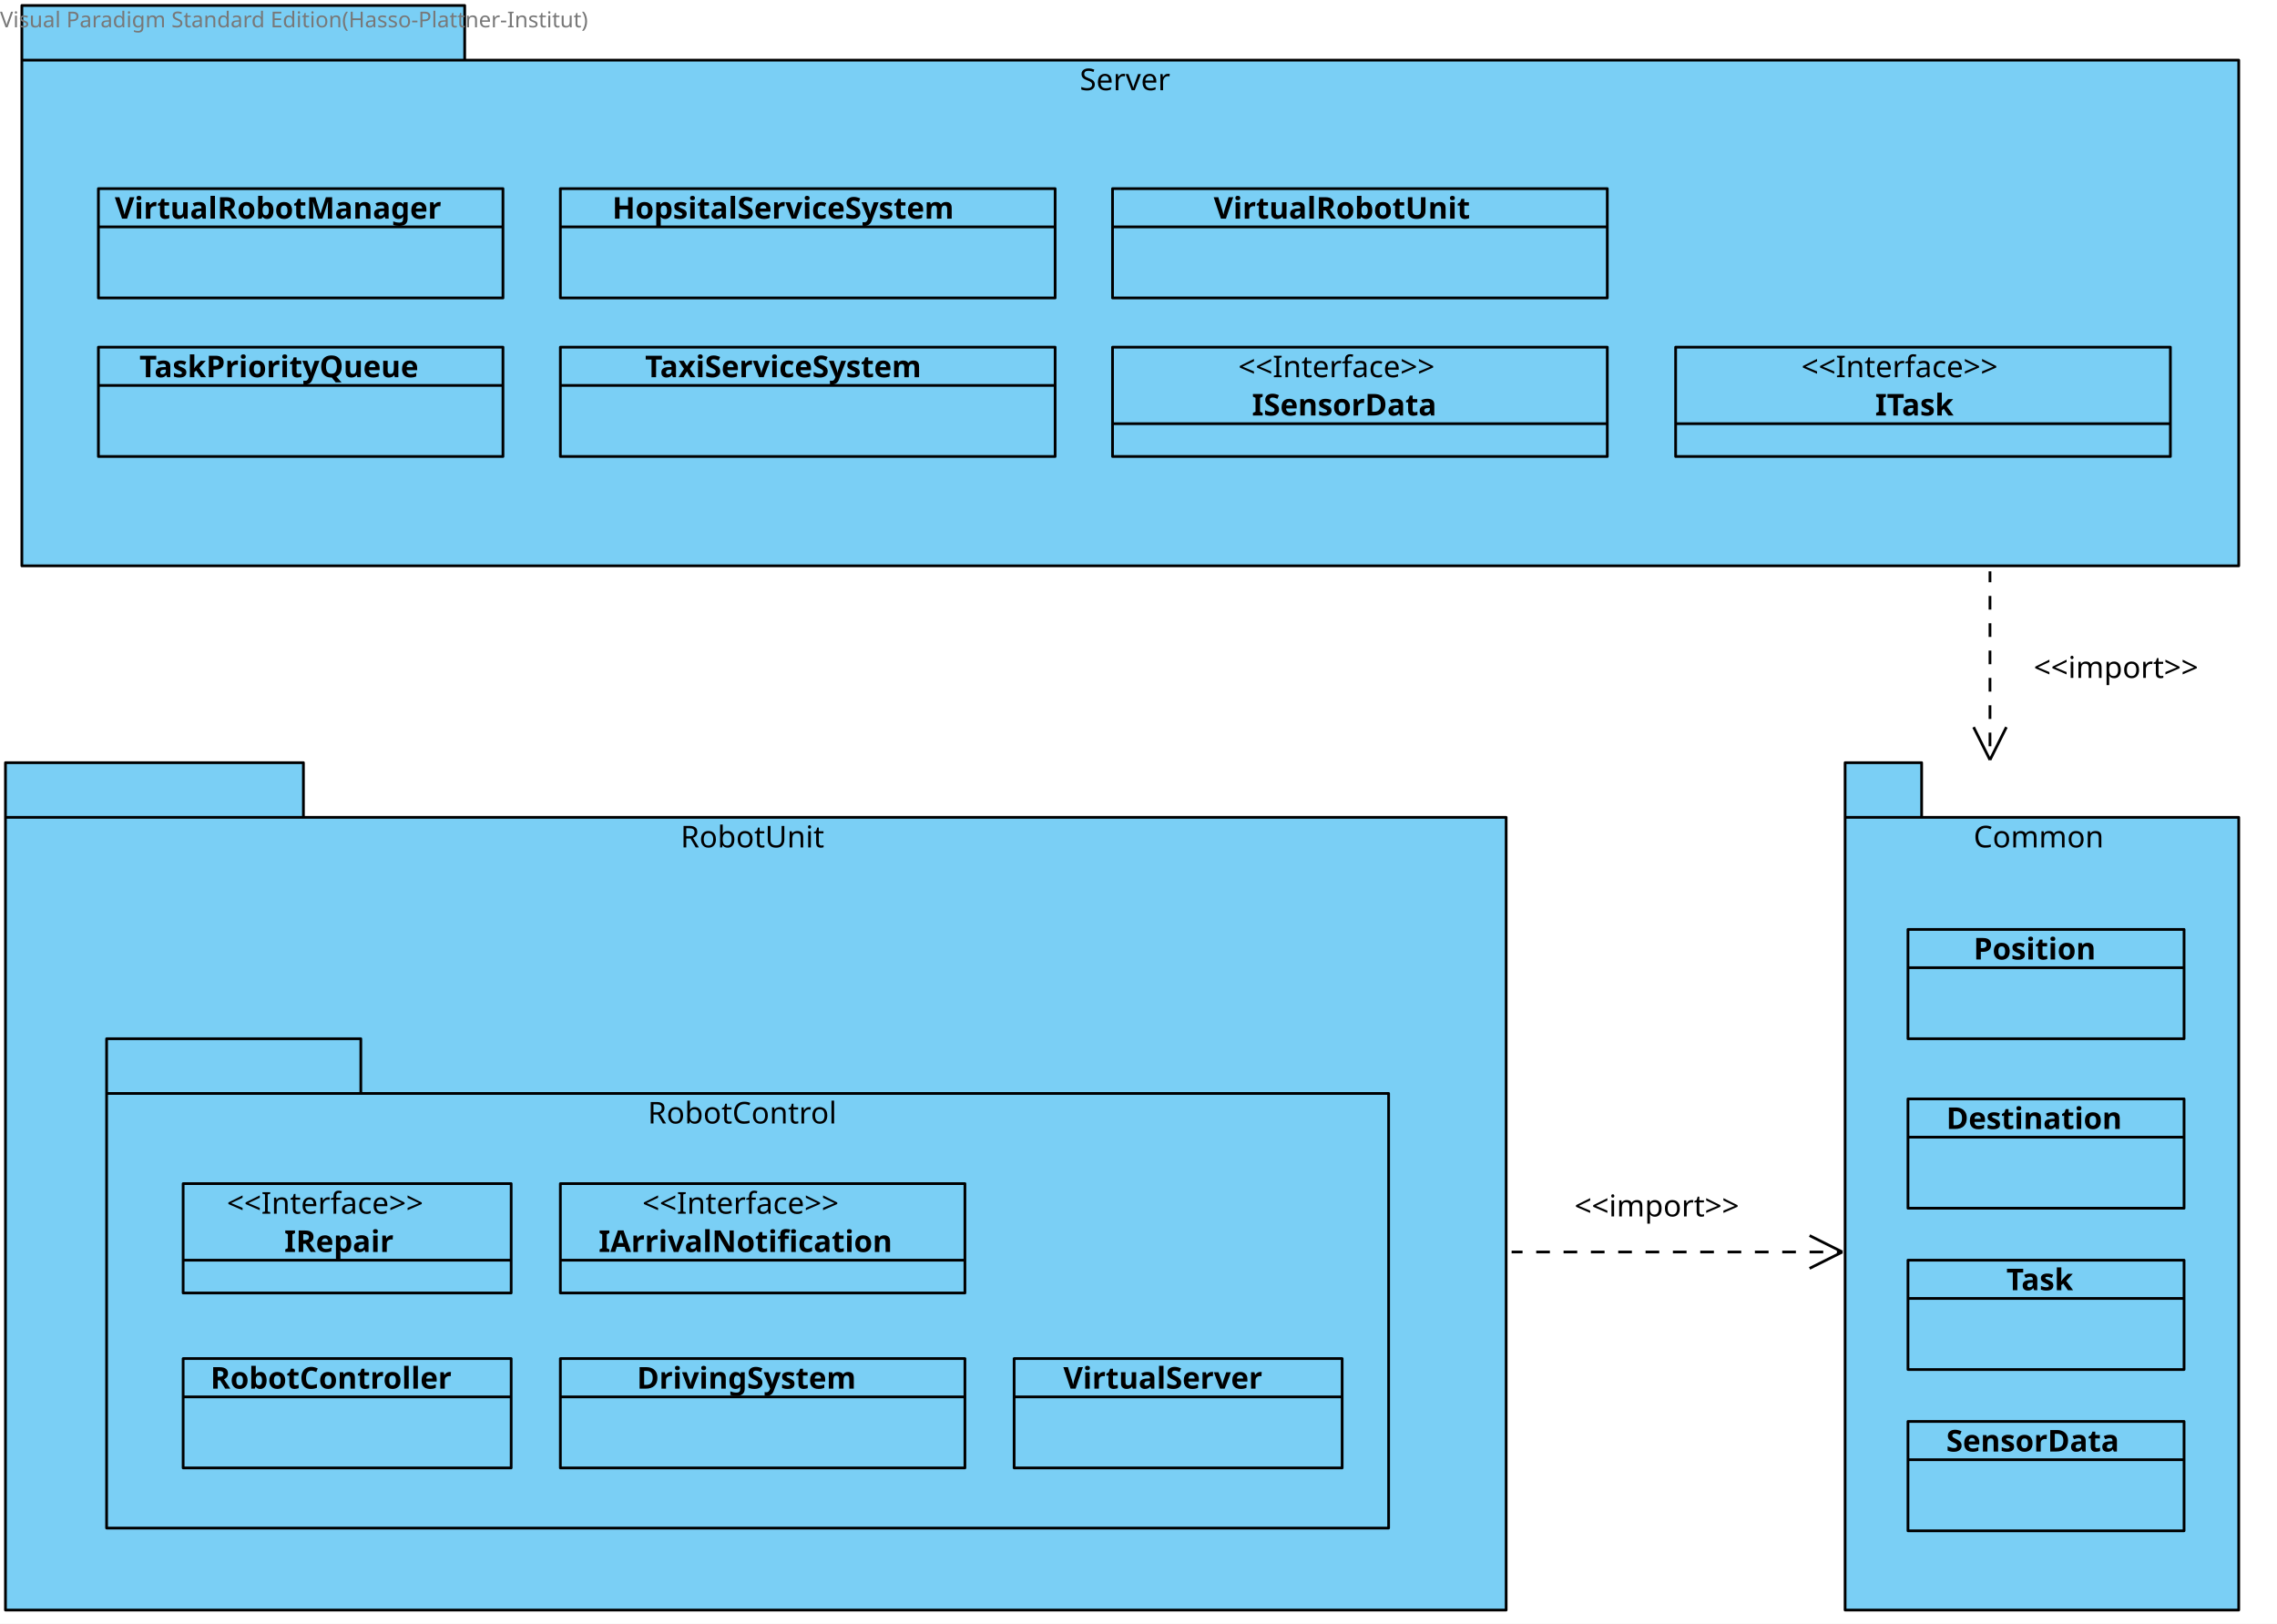
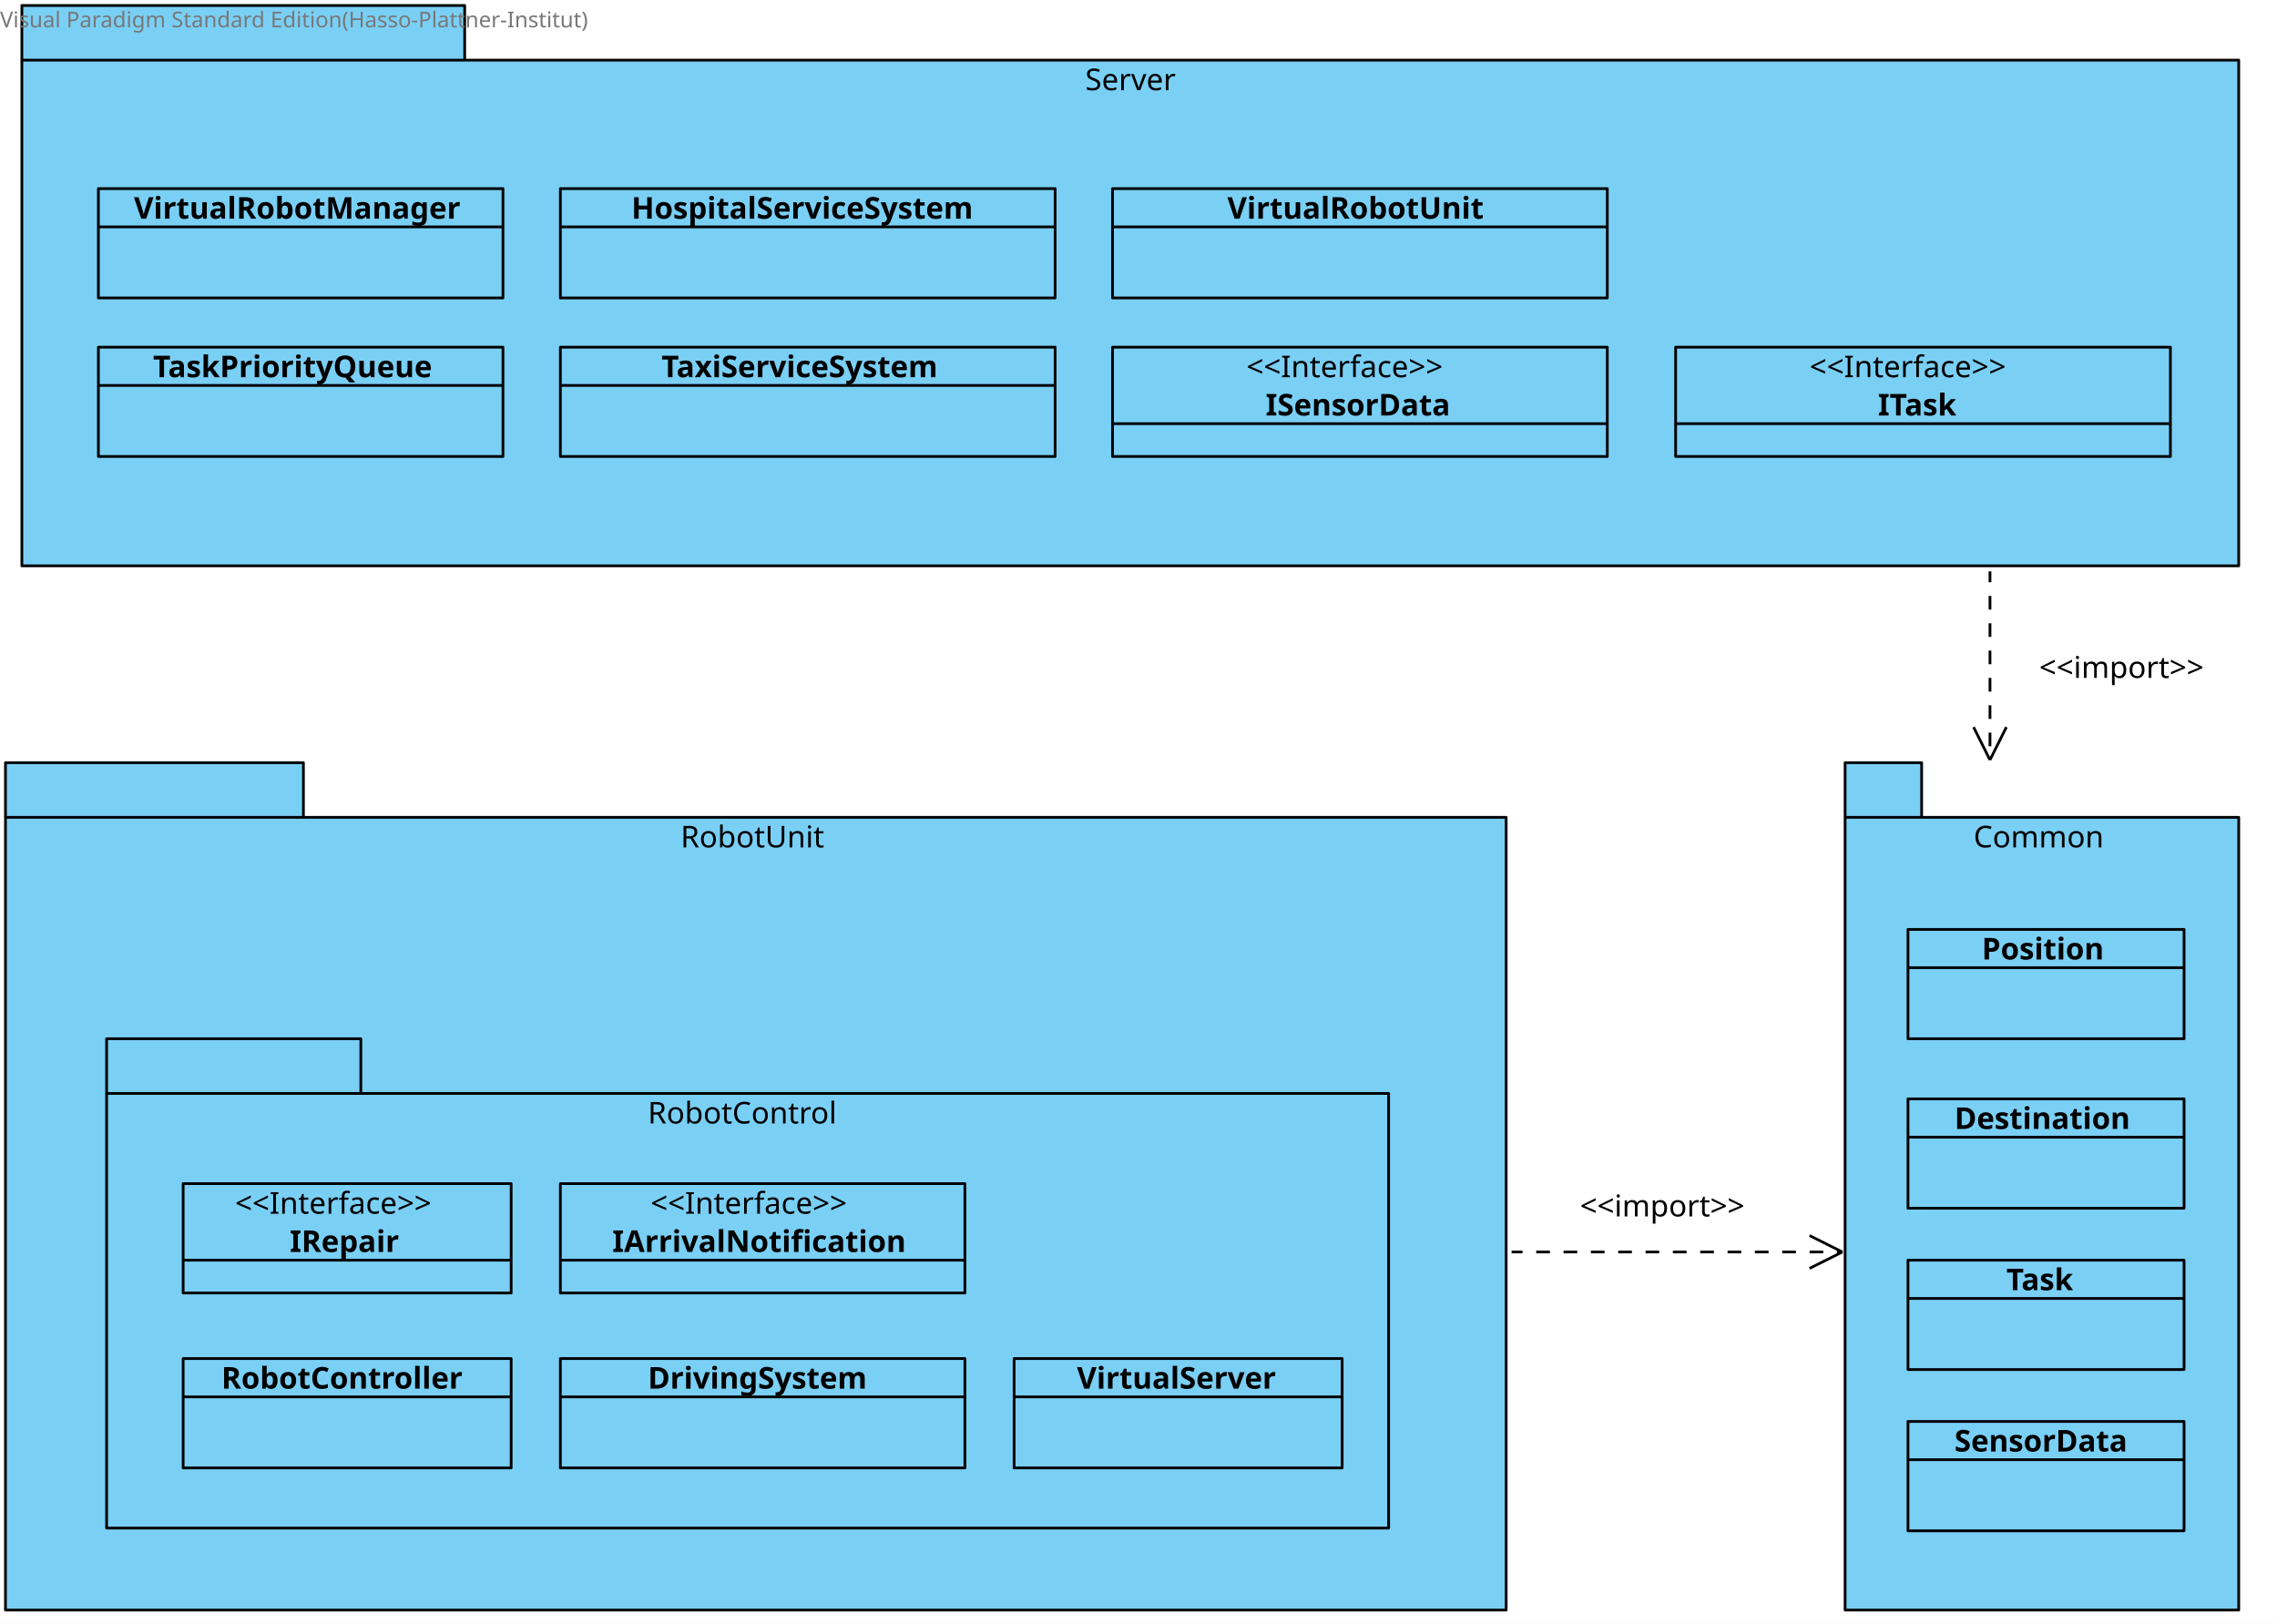
<svg xmlns="http://www.w3.org/2000/svg" fill-opacity="0" color-rendering="auto" color-interpolation="auto" text-rendering="auto" stroke="rgb(0,0,0)" stroke-linecap="square" width="833" stroke-miterlimit="10" shape-rendering="auto" stroke-opacity="0" fill="rgb(0,0,0)" stroke-dasharray="none" font-weight="normal" stroke-width="1" height="594" font-family="'Dialog'" font-style="normal" stroke-linejoin="miter" font-size="12" stroke-dashoffset="0" image-rendering="auto">
  <defs id="genericDefs" />
  <g>
    <defs id="defs1">
      <clipPath clipPathUnits="userSpaceOnUse" id="clipPath1">
        <path d="M-7 -7 L561 -7 L561 322 L-7 322 L-7 -7 Z" />
      </clipPath>
      <clipPath clipPathUnits="userSpaceOnUse" id="clipPath2">
        <path d="M0 0 L0 14 L550 14 L550 0 Z" />
      </clipPath>
      <clipPath clipPathUnits="userSpaceOnUse" id="clipPath3">
        <path d="M-7 -7 L823 -7 L823 217 L-7 217 L-7 -7 Z" />
      </clipPath>
      <clipPath clipPathUnits="userSpaceOnUse" id="clipPath4">
        <path d="M0 0 L0 14 L812 14 L812 0 Z" />
      </clipPath>
      <clipPath clipPathUnits="userSpaceOnUse" id="clipPath5">
        <path d="M-7 -7 L156 -7 L156 322 L-7 322 L-7 -7 Z" />
      </clipPath>
      <clipPath clipPathUnits="userSpaceOnUse" id="clipPath6">
        <path d="M0 0 L0 14 L145 14 L145 0 Z" />
      </clipPath>
      <clipPath clipPathUnits="userSpaceOnUse" id="clipPath7">
        <path d="M-7 -7 L112 -7 L112 51 L-7 51 L-7 -7 Z" />
      </clipPath>
      <clipPath clipPathUnits="userSpaceOnUse" id="clipPath8">
        <path d="M0 0 L0 26 L101 26 L101 0 Z" />
      </clipPath>
      <clipPath clipPathUnits="userSpaceOnUse" id="clipPath9">
        <path d="M0 0 L0 14 L101 14 L101 0 Z" />
      </clipPath>
      <clipPath clipPathUnits="userSpaceOnUse" id="clipPath10">
        <path d="M-7 -7 L159 -7 L159 51 L-7 51 L-7 -7 Z" />
      </clipPath>
      <clipPath clipPathUnits="userSpaceOnUse" id="clipPath11">
        <path d="M0 0 L0 26 L148 26 L148 0 Z" />
      </clipPath>
      <clipPath clipPathUnits="userSpaceOnUse" id="clipPath12">
        <path d="M0 0 L0 14 L148 14 L148 0 Z" />
      </clipPath>
      <clipPath clipPathUnits="userSpaceOnUse" id="clipPath13">
        <path d="M-7 -7 L481 -7 L481 191 L-7 191 L-7 -7 Z" />
      </clipPath>
      <clipPath clipPathUnits="userSpaceOnUse" id="clipPath14">
        <path d="M0 0 L0 14 L470 14 L470 0 Z" />
      </clipPath>
      <clipPath clipPathUnits="userSpaceOnUse" id="clipPath15">
        <path d="M-7 -7 L131 -7 L131 51 L-7 51 L-7 -7 Z" />
      </clipPath>
      <clipPath clipPathUnits="userSpaceOnUse" id="clipPath16">
        <path d="M0 0 L0 26 L120 26 L120 0 Z" />
      </clipPath>
      <clipPath clipPathUnits="userSpaceOnUse" id="clipPath17">
        <path d="M0 0 L0 14 L120 14 L120 0 Z" />
      </clipPath>
      <clipPath clipPathUnits="userSpaceOnUse" id="clipPath18">
        <path d="M0 0 L0 12 L148 12 L148 0 Z" />
      </clipPath>
      <clipPath clipPathUnits="userSpaceOnUse" id="clipPath19">
        <path d="M0 0 L0 28 L148 28 L148 0 Z" />
      </clipPath>
      <clipPath clipPathUnits="userSpaceOnUse" id="clipPath20">
        <path d="M0 0 L0 12 L120 12 L120 0 Z" />
      </clipPath>
      <clipPath clipPathUnits="userSpaceOnUse" id="clipPath21">
        <path d="M0 0 L0 28 L120 28 L120 0 Z" />
      </clipPath>
      <clipPath clipPathUnits="userSpaceOnUse" id="clipPath22">
        <path d="M-7 -7 L192 -7 L192 51 L-7 51 L-7 -7 Z" />
      </clipPath>
      <clipPath clipPathUnits="userSpaceOnUse" id="clipPath23">
        <path d="M0 0 L0 26 L181 26 L181 0 Z" />
      </clipPath>
      <clipPath clipPathUnits="userSpaceOnUse" id="clipPath24">
        <path d="M0 0 L0 14 L181 14 L181 0 Z" />
      </clipPath>
      <clipPath clipPathUnits="userSpaceOnUse" id="clipPath25">
        <path d="M0 0 L0 12 L181 12 L181 0 Z" />
      </clipPath>
      <clipPath clipPathUnits="userSpaceOnUse" id="clipPath26">
        <path d="M0 0 L0 28 L181 28 L181 0 Z" />
      </clipPath>
      <clipPath clipPathUnits="userSpaceOnUse" id="clipPath27">
        <path d="M0 0 L325 0 L325 204 L0 204 L0 0 Z" />
      </clipPath>
      <clipPath clipPathUnits="userSpaceOnUse" id="clipPath28">
        <path d="M208 76 L208 90 L114 90 L114 76 ZM0 0 L0 204 L325 204 L325 0 Z" />
      </clipPath>
      <clipPath clipPathUnits="userSpaceOnUse" id="clipPath29">
        <path d="M0 0 L204 0 L204 273 L0 273 L0 0 Z" />
      </clipPath>
      <clipPath clipPathUnits="userSpaceOnUse" id="clipPath30">
        <path d="M201 128 L201 142 L107 142 L107 128 ZM0 0 L0 273 L204 273 L204 0 Z" />
      </clipPath>
      <clipPath clipPathUnits="userSpaceOnUse" id="clipPath31">
        <path d="M-94 -14 L188 -14 L188 28 L-94 28 L-94 -14 Z" />
      </clipPath>
    </defs>
    <g fill="white" text-rendering="geometricPrecision" fill-opacity="1" stroke-opacity="1" stroke="white">
      <rect x="0" width="833" height="594" y="0" stroke="none" />
    </g>
    <g font-size="11" transform="translate(2,279)" fill-opacity="1" fill="rgb(122,207,245)" text-rendering="geometricPrecision" font-family="sans-serif" stroke="rgb(122,207,245)" stroke-opacity="1">
      <rect x="0" width="109" height="20" y="0" clip-path="url(#clipPath1)" stroke="none" />
      <rect x="0" width="549" height="290" y="20" clip-path="url(#clipPath1)" stroke="none" />
    </g>
    <g stroke-linecap="butt" font-size="11" transform="translate(2,279)" fill-opacity="1" fill="black" text-rendering="geometricPrecision" font-family="sans-serif" stroke-linejoin="round" stroke="black" stroke-opacity="1" stroke-miterlimit="0">
      <path fill="none" d="M0 20 L549 20 L549 310 L0 310 L0 0 L109 0 L109 20" clip-path="url(#clipPath1)" />
    </g>
    <g font-size="11" transform="translate(2,299)" fill-opacity="1" fill="black" text-rendering="geometricPrecision" font-family="sans-serif" stroke="black" stroke-opacity="1">
      <text x="247" xml:space="preserve" y="11" clip-path="url(#clipPath2)" stroke="none">RobotUnit</text>
    </g>
    <g font-size="11" transform="translate(8,2)" fill-opacity="1" fill="rgb(122,207,245)" text-rendering="geometricPrecision" font-family="sans-serif" stroke="rgb(122,207,245)" stroke-opacity="1">
      <rect x="0" width="162" height="20" y="0" clip-path="url(#clipPath3)" stroke="none" />
      <rect x="0" width="811" height="185" y="20" clip-path="url(#clipPath3)" stroke="none" />
    </g>
    <g stroke-linecap="butt" font-size="11" transform="translate(8,2)" fill-opacity="1" fill="black" text-rendering="geometricPrecision" font-family="sans-serif" stroke-linejoin="round" stroke="black" stroke-opacity="1" stroke-miterlimit="0">
      <path fill="none" d="M0 20 L811 20 L811 205 L0 205 L0 0 L162 0 L162 20" clip-path="url(#clipPath3)" />
    </g>
    <g font-size="11" transform="translate(8,22)" fill-opacity="1" fill="black" text-rendering="geometricPrecision" font-family="sans-serif" stroke="black" stroke-opacity="1">
-       <text x="387" xml:space="preserve" y="11" clip-path="url(#clipPath4)" stroke="none">Server</text>
+       <text x="389" xml:space="preserve" y="11" clip-path="url(#clipPath4)" stroke="none">Server</text>
    </g>
    <g font-size="11" transform="translate(675,279)" fill-opacity="1" fill="rgb(122,207,245)" text-rendering="geometricPrecision" font-family="sans-serif" stroke="rgb(122,207,245)" stroke-opacity="1">
      <rect x="0" width="28" height="20" y="0" clip-path="url(#clipPath5)" stroke="none" />
      <rect x="0" width="144" height="290" y="20" clip-path="url(#clipPath5)" stroke="none" />
    </g>
    <g stroke-linecap="butt" font-size="11" transform="translate(675,279)" fill-opacity="1" fill="black" text-rendering="geometricPrecision" font-family="sans-serif" stroke-linejoin="round" stroke="black" stroke-opacity="1" stroke-miterlimit="0">
      <path fill="none" d="M0 20 L144 20 L144 310 L0 310 L0 0 L28 0 L28 20" clip-path="url(#clipPath5)" />
    </g>
    <g font-size="11" transform="translate(675,299)" fill-opacity="1" fill="black" text-rendering="geometricPrecision" font-family="sans-serif" stroke="black" stroke-opacity="1">
      <text x="47" xml:space="preserve" y="11" clip-path="url(#clipPath6)" stroke="none">Common</text>
    </g>
    <g font-size="11" transform="translate(698,461)" fill-opacity="1" fill="rgb(122,207,245)" text-rendering="geometricPrecision" font-family="sans-serif" stroke="rgb(122,207,245)" font-weight="bold" stroke-opacity="1">
      <rect x="0" width="101" height="40" y="0" clip-path="url(#clipPath7)" stroke="none" />
    </g>
    <g stroke-linecap="butt" font-size="11" transform="translate(698,461)" fill-opacity="1" fill="black" text-rendering="geometricPrecision" font-family="sans-serif" stroke-linejoin="round" stroke="black" font-weight="bold" stroke-opacity="1" stroke-miterlimit="0">
      <rect fill="none" x="0" width="101" height="40" y="0" clip-path="url(#clipPath7)" />
      <line y2="14" fill="none" x1="0" clip-path="url(#clipPath7)" x2="101" y1="14" />
    </g>
    <g font-size="11" transform="translate(698,461)" fill-opacity="1" fill="black" text-rendering="geometricPrecision" font-family="sans-serif" stroke="black" font-weight="bold" stroke-opacity="1">
      <text x="36" xml:space="preserve" y="11" clip-path="url(#clipPath9)" stroke="none">Task</text>
    </g>
    <g font-size="11" transform="translate(698,340)" fill-opacity="1" fill="rgb(122,207,245)" text-rendering="geometricPrecision" font-family="sans-serif" stroke="rgb(122,207,245)" font-weight="bold" stroke-opacity="1">
      <rect x="0" width="101" height="40" y="0" clip-path="url(#clipPath7)" stroke="none" />
    </g>
    <g stroke-linecap="butt" font-size="11" transform="translate(698,340)" fill-opacity="1" fill="black" text-rendering="geometricPrecision" font-family="sans-serif" stroke-linejoin="round" stroke="black" font-weight="bold" stroke-opacity="1" stroke-miterlimit="0">
      <rect fill="none" x="0" width="101" height="40" y="0" clip-path="url(#clipPath7)" />
      <line y2="14" fill="none" x1="0" clip-path="url(#clipPath7)" x2="101" y1="14" />
    </g>
    <g font-size="11" transform="translate(698,340)" fill-opacity="1" fill="black" text-rendering="geometricPrecision" font-family="sans-serif" stroke="black" font-weight="bold" stroke-opacity="1">
-       <text x="24" xml:space="preserve" y="11" clip-path="url(#clipPath9)" stroke="none">Position</text>
+       <text x="27" xml:space="preserve" y="11" clip-path="url(#clipPath9)" stroke="none">Position</text>
    </g>
    <g font-size="11" transform="translate(36,69)" fill-opacity="1" fill="rgb(122,207,245)" text-rendering="geometricPrecision" font-family="sans-serif" stroke="rgb(122,207,245)" font-weight="bold" stroke-opacity="1">
      <rect x="0" width="148" height="40" y="0" clip-path="url(#clipPath10)" stroke="none" />
    </g>
    <g stroke-linecap="butt" font-size="11" transform="translate(36,69)" fill-opacity="1" fill="black" text-rendering="geometricPrecision" font-family="sans-serif" stroke-linejoin="round" stroke="black" font-weight="bold" stroke-opacity="1" stroke-miterlimit="0">
      <rect fill="none" x="0" width="148" height="40" y="0" clip-path="url(#clipPath10)" />
      <line y2="14" fill="none" x1="0" clip-path="url(#clipPath10)" x2="148" y1="14" />
    </g>
    <g font-size="11" transform="translate(36,69)" fill-opacity="1" fill="black" text-rendering="geometricPrecision" font-family="sans-serif" stroke="black" font-weight="bold" stroke-opacity="1">
-       <text x="6" xml:space="preserve" y="11" clip-path="url(#clipPath12)" stroke="none">VirtualRobotManager</text>
+       <text x="13" xml:space="preserve" y="11" clip-path="url(#clipPath12)" stroke="none">VirtualRobotManager</text>
    </g>
    <g font-size="11" transform="translate(36,127)" fill-opacity="1" fill="rgb(122,207,245)" text-rendering="geometricPrecision" font-family="sans-serif" stroke="rgb(122,207,245)" font-weight="bold" stroke-opacity="1">
      <rect x="0" width="148" height="40" y="0" clip-path="url(#clipPath10)" stroke="none" />
    </g>
    <g stroke-linecap="butt" font-size="11" transform="translate(36,127)" fill-opacity="1" fill="black" text-rendering="geometricPrecision" font-family="sans-serif" stroke-linejoin="round" stroke="black" font-weight="bold" stroke-opacity="1" stroke-miterlimit="0">
      <rect fill="none" x="0" width="148" height="40" y="0" clip-path="url(#clipPath10)" />
      <line y2="14" fill="none" x1="0" clip-path="url(#clipPath10)" x2="148" y1="14" />
    </g>
    <g font-size="11" transform="translate(36,127)" fill-opacity="1" fill="black" text-rendering="geometricPrecision" font-family="sans-serif" stroke="black" font-weight="bold" stroke-opacity="1">
-       <text x="15" xml:space="preserve" y="11" clip-path="url(#clipPath12)" stroke="none">TaskPriorityQueue</text>
+       <text x="20" xml:space="preserve" y="11" clip-path="url(#clipPath12)" stroke="none">TaskPriorityQueue</text>
    </g>
    <g font-size="11" transform="translate(39,380)" fill-opacity="1" fill="rgb(122,207,245)" text-rendering="geometricPrecision" font-family="sans-serif" stroke="rgb(122,207,245)" stroke-opacity="1">
      <rect x="0" width="93" height="20" y="0" clip-path="url(#clipPath13)" stroke="none" />
      <rect x="0" width="469" height="159" y="20" clip-path="url(#clipPath13)" stroke="none" />
    </g>
    <g stroke-linecap="butt" font-size="11" transform="translate(39,380)" fill-opacity="1" fill="black" text-rendering="geometricPrecision" font-family="sans-serif" stroke-linejoin="round" stroke="black" stroke-opacity="1" stroke-miterlimit="0">
      <path fill="none" d="M0 20 L469 20 L469 179 L0 179 L0 0 L93 0 L93 20" clip-path="url(#clipPath13)" />
    </g>
    <g font-size="11" transform="translate(39,400)" fill-opacity="1" fill="black" text-rendering="geometricPrecision" font-family="sans-serif" stroke="black" stroke-opacity="1">
      <text x="198" xml:space="preserve" y="11" clip-path="url(#clipPath14)" stroke="none">RobotControl</text>
    </g>
    <g font-size="11" transform="translate(67,497)" fill-opacity="1" fill="rgb(122,207,245)" text-rendering="geometricPrecision" font-family="sans-serif" stroke="rgb(122,207,245)" font-weight="bold" stroke-opacity="1">
      <rect x="0" width="120" height="40" y="0" clip-path="url(#clipPath15)" stroke="none" />
    </g>
    <g stroke-linecap="butt" font-size="11" transform="translate(67,497)" fill-opacity="1" fill="black" text-rendering="geometricPrecision" font-family="sans-serif" stroke-linejoin="round" stroke="black" font-weight="bold" stroke-opacity="1" stroke-miterlimit="0">
      <rect fill="none" x="0" width="120" height="40" y="0" clip-path="url(#clipPath15)" />
      <line y2="14" fill="none" x1="0" clip-path="url(#clipPath15)" x2="120" y1="14" />
    </g>
    <g font-size="11" transform="translate(67,497)" fill-opacity="1" fill="black" text-rendering="geometricPrecision" font-family="sans-serif" stroke="black" font-weight="bold" stroke-opacity="1">
-       <text x="10" xml:space="preserve" y="11" clip-path="url(#clipPath17)" stroke="none">RobotController</text>
+       <text x="14" xml:space="preserve" y="11" clip-path="url(#clipPath17)" stroke="none">RobotController</text>
    </g>
    <g font-size="11" transform="translate(205,497)" fill-opacity="1" fill="rgb(122,207,245)" text-rendering="geometricPrecision" font-family="sans-serif" stroke="rgb(122,207,245)" font-weight="bold" stroke-opacity="1">
      <rect x="0" width="148" height="40" y="0" clip-path="url(#clipPath10)" stroke="none" />
    </g>
    <g stroke-linecap="butt" font-size="11" transform="translate(205,497)" fill-opacity="1" fill="black" text-rendering="geometricPrecision" font-family="sans-serif" stroke-linejoin="round" stroke="black" font-weight="bold" stroke-opacity="1" stroke-miterlimit="0">
      <rect fill="none" x="0" width="148" height="40" y="0" clip-path="url(#clipPath10)" />
      <line y2="14" fill="none" x1="0" clip-path="url(#clipPath10)" x2="148" y1="14" />
    </g>
    <g font-size="11" transform="translate(205,497)" fill-opacity="1" fill="black" text-rendering="geometricPrecision" font-family="sans-serif" stroke="black" font-weight="bold" stroke-opacity="1">
-       <text x="28" xml:space="preserve" y="11" clip-path="url(#clipPath12)" stroke="none">DrivingSystem</text>
+       <text x="32" xml:space="preserve" y="11" clip-path="url(#clipPath12)" stroke="none">DrivingSystem</text>
    </g>
    <g font-size="11" transform="translate(698,402)" fill-opacity="1" fill="rgb(122,207,245)" text-rendering="geometricPrecision" font-family="sans-serif" stroke="rgb(122,207,245)" font-weight="bold" stroke-opacity="1">
      <rect x="0" width="101" height="40" y="0" clip-path="url(#clipPath7)" stroke="none" />
    </g>
    <g stroke-linecap="butt" font-size="11" transform="translate(698,402)" fill-opacity="1" fill="black" text-rendering="geometricPrecision" font-family="sans-serif" stroke-linejoin="round" stroke="black" font-weight="bold" stroke-opacity="1" stroke-miterlimit="0">
      <rect fill="none" x="0" width="101" height="40" y="0" clip-path="url(#clipPath7)" />
      <line y2="14" fill="none" x1="0" clip-path="url(#clipPath7)" x2="101" y1="14" />
    </g>
    <g font-size="11" transform="translate(698,402)" fill-opacity="1" fill="black" text-rendering="geometricPrecision" font-family="sans-serif" stroke="black" font-weight="bold" stroke-opacity="1">
-       <text x="14" xml:space="preserve" y="11" clip-path="url(#clipPath9)" stroke="none">Destination</text>
+       <text x="17" xml:space="preserve" y="11" clip-path="url(#clipPath9)" stroke="none">Destination</text>
    </g>
    <g font-size="11" transform="translate(205,433)" fill-opacity="1" fill="rgb(122,207,245)" text-rendering="geometricPrecision" font-family="sans-serif" stroke="rgb(122,207,245)" font-weight="bold" stroke-opacity="1">
      <rect x="0" width="148" height="40" y="0" clip-path="url(#clipPath10)" stroke="none" />
    </g>
    <g stroke-linecap="butt" font-size="11" transform="translate(205,433)" fill-opacity="1" fill="black" text-rendering="geometricPrecision" font-family="sans-serif" stroke-linejoin="round" stroke="black" font-weight="bold" stroke-opacity="1" stroke-miterlimit="0">
      <rect fill="none" x="0" width="148" height="40" y="0" clip-path="url(#clipPath10)" />
      <line y2="28" fill="none" x1="0" clip-path="url(#clipPath10)" x2="148" y1="28" />
    </g>
    <g font-size="11" transform="translate(205,433)" fill-opacity="1" fill="black" text-rendering="geometricPrecision" font-family="sans-serif" stroke="black" stroke-opacity="1">
-       <text x="30" xml:space="preserve" y="11" clip-path="url(#clipPath19)" stroke="none">&lt;&lt;Interface&gt;&gt;</text>
-       <text x="14" xml:space="preserve" y="25" clip-path="url(#clipPath19)" font-weight="bold" stroke="none">IArrivalNotification</text>
+       <text x="33" xml:space="preserve" y="11" clip-path="url(#clipPath19)" stroke="none">&lt;&lt;Interface&gt;&gt;</text>
+       <text x="19" xml:space="preserve" y="25" clip-path="url(#clipPath19)" font-weight="bold" stroke="none">IArrivalNotification</text>
    </g>
    <g font-size="11" transform="translate(67,433)" fill-opacity="1" fill="rgb(122,207,245)" text-rendering="geometricPrecision" font-family="sans-serif" stroke="rgb(122,207,245)" font-weight="bold" stroke-opacity="1">
      <rect x="0" width="120" height="40" y="0" clip-path="url(#clipPath15)" stroke="none" />
    </g>
    <g stroke-linecap="butt" font-size="11" transform="translate(67,433)" fill-opacity="1" fill="black" text-rendering="geometricPrecision" font-family="sans-serif" stroke-linejoin="round" stroke="black" font-weight="bold" stroke-opacity="1" stroke-miterlimit="0">
      <rect fill="none" x="0" width="120" height="40" y="0" clip-path="url(#clipPath15)" />
      <line y2="28" fill="none" x1="0" clip-path="url(#clipPath15)" x2="120" y1="28" />
    </g>
    <g font-size="11" transform="translate(67,433)" fill-opacity="1" fill="black" text-rendering="geometricPrecision" font-family="sans-serif" stroke="black" stroke-opacity="1">
-       <text x="16" xml:space="preserve" y="11" clip-path="url(#clipPath21)" stroke="none">&lt;&lt;Interface&gt;&gt;</text>
-       <text x="37" xml:space="preserve" y="25" clip-path="url(#clipPath21)" font-weight="bold" stroke="none">IRepair</text>
+       <text x="19" xml:space="preserve" y="11" clip-path="url(#clipPath21)" stroke="none">&lt;&lt;Interface&gt;&gt;</text>
+       <text x="39" xml:space="preserve" y="25" clip-path="url(#clipPath21)" font-weight="bold" stroke="none">IRepair</text>
    </g>
    <g font-size="11" transform="translate(371,497)" fill-opacity="1" fill="rgb(122,207,245)" text-rendering="geometricPrecision" font-family="sans-serif" stroke="rgb(122,207,245)" font-weight="bold" stroke-opacity="1">
      <rect x="0" width="120" height="40" y="0" clip-path="url(#clipPath15)" stroke="none" />
    </g>
    <g stroke-linecap="butt" font-size="11" transform="translate(371,497)" fill-opacity="1" fill="black" text-rendering="geometricPrecision" font-family="sans-serif" stroke-linejoin="round" stroke="black" font-weight="bold" stroke-opacity="1" stroke-miterlimit="0">
      <rect fill="none" x="0" width="120" height="40" y="0" clip-path="url(#clipPath15)" />
      <line y2="14" fill="none" x1="0" clip-path="url(#clipPath15)" x2="120" y1="14" />
    </g>
    <g font-size="11" transform="translate(371,497)" fill-opacity="1" fill="black" text-rendering="geometricPrecision" font-family="sans-serif" stroke="black" font-weight="bold" stroke-opacity="1">
-       <text x="18" xml:space="preserve" y="11" clip-path="url(#clipPath17)" stroke="none">VirtualServer</text>
+       <text x="23" xml:space="preserve" y="11" clip-path="url(#clipPath17)" stroke="none">VirtualServer</text>
    </g>
    <g font-size="11" transform="translate(698,520)" fill-opacity="1" fill="rgb(122,207,245)" text-rendering="geometricPrecision" font-family="sans-serif" stroke="rgb(122,207,245)" font-weight="bold" stroke-opacity="1">
      <rect x="0" width="101" height="40" y="0" clip-path="url(#clipPath7)" stroke="none" />
    </g>
    <g stroke-linecap="butt" font-size="11" transform="translate(698,520)" fill-opacity="1" fill="black" text-rendering="geometricPrecision" font-family="sans-serif" stroke-linejoin="round" stroke="black" font-weight="bold" stroke-opacity="1" stroke-miterlimit="0">
      <rect fill="none" x="0" width="101" height="40" y="0" clip-path="url(#clipPath7)" />
      <line y2="14" fill="none" x1="0" clip-path="url(#clipPath7)" x2="101" y1="14" />
    </g>
    <g font-size="11" transform="translate(698,520)" fill-opacity="1" fill="black" text-rendering="geometricPrecision" font-family="sans-serif" stroke="black" font-weight="bold" stroke-opacity="1">
-       <text x="14" xml:space="preserve" y="11" clip-path="url(#clipPath9)" stroke="none">SensorData</text>
+       <text x="17" xml:space="preserve" y="11" clip-path="url(#clipPath9)" stroke="none">SensorData</text>
    </g>
    <g font-size="11" transform="translate(205,69)" fill-opacity="1" fill="rgb(122,207,245)" text-rendering="geometricPrecision" font-family="sans-serif" stroke="rgb(122,207,245)" font-weight="bold" stroke-opacity="1">
      <rect x="0" width="181" height="40" y="0" clip-path="url(#clipPath22)" stroke="none" />
    </g>
    <g stroke-linecap="butt" font-size="11" transform="translate(205,69)" fill-opacity="1" fill="black" text-rendering="geometricPrecision" font-family="sans-serif" stroke-linejoin="round" stroke="black" font-weight="bold" stroke-opacity="1" stroke-miterlimit="0">
      <rect fill="none" x="0" width="181" height="40" y="0" clip-path="url(#clipPath22)" />
      <line y2="14" fill="none" x1="0" clip-path="url(#clipPath22)" x2="181" y1="14" />
    </g>
    <g font-size="11" transform="translate(205,69)" fill-opacity="1" fill="black" text-rendering="geometricPrecision" font-family="sans-serif" stroke="black" font-weight="bold" stroke-opacity="1">
-       <text x="19" xml:space="preserve" y="11" clip-path="url(#clipPath24)" stroke="none">HopsitalServiceSystem</text>
+       <text x="26" xml:space="preserve" y="11" clip-path="url(#clipPath24)" stroke="none">HospitalServiceSystem</text>
    </g>
    <g font-size="11" transform="translate(205,127)" fill-opacity="1" fill="rgb(122,207,245)" text-rendering="geometricPrecision" font-family="sans-serif" stroke="rgb(122,207,245)" font-weight="bold" stroke-opacity="1">
      <rect x="0" width="181" height="40" y="0" clip-path="url(#clipPath22)" stroke="none" />
    </g>
    <g stroke-linecap="butt" font-size="11" transform="translate(205,127)" fill-opacity="1" fill="black" text-rendering="geometricPrecision" font-family="sans-serif" stroke-linejoin="round" stroke="black" font-weight="bold" stroke-opacity="1" stroke-miterlimit="0">
      <rect fill="none" x="0" width="181" height="40" y="0" clip-path="url(#clipPath22)" />
      <line y2="14" fill="none" x1="0" clip-path="url(#clipPath22)" x2="181" y1="14" />
    </g>
    <g font-size="11" transform="translate(205,127)" fill-opacity="1" fill="black" text-rendering="geometricPrecision" font-family="sans-serif" stroke="black" font-weight="bold" stroke-opacity="1">
-       <text x="31" xml:space="preserve" y="11" clip-path="url(#clipPath24)" stroke="none">TaxiServiceSystem</text>
+       <text x="37" xml:space="preserve" y="11" clip-path="url(#clipPath24)" stroke="none">TaxiServiceSystem</text>
    </g>
    <g font-size="11" transform="translate(407,69)" fill-opacity="1" fill="rgb(122,207,245)" text-rendering="geometricPrecision" font-family="sans-serif" stroke="rgb(122,207,245)" font-weight="bold" stroke-opacity="1">
      <rect x="0" width="181" height="40" y="0" clip-path="url(#clipPath22)" stroke="none" />
    </g>
    <g stroke-linecap="butt" font-size="11" transform="translate(407,69)" fill-opacity="1" fill="black" text-rendering="geometricPrecision" font-family="sans-serif" stroke-linejoin="round" stroke="black" font-weight="bold" stroke-opacity="1" stroke-miterlimit="0">
      <rect fill="none" x="0" width="181" height="40" y="0" clip-path="url(#clipPath22)" />
      <line y2="14" fill="none" x1="0" clip-path="url(#clipPath22)" x2="181" y1="14" />
    </g>
    <g font-size="11" transform="translate(407,69)" fill-opacity="1" fill="black" text-rendering="geometricPrecision" font-family="sans-serif" stroke="black" font-weight="bold" stroke-opacity="1">
-       <text x="37" xml:space="preserve" y="11" clip-path="url(#clipPath24)" stroke="none">VirtualRobotUnit</text>
+       <text x="42" xml:space="preserve" y="11" clip-path="url(#clipPath24)" stroke="none">VirtualRobotUnit</text>
    </g>
    <g font-size="11" transform="translate(407,127)" fill-opacity="1" fill="rgb(122,207,245)" text-rendering="geometricPrecision" font-family="sans-serif" stroke="rgb(122,207,245)" font-weight="bold" stroke-opacity="1">
      <rect x="0" width="181" height="40" y="0" clip-path="url(#clipPath22)" stroke="none" />
    </g>
    <g stroke-linecap="butt" font-size="11" transform="translate(407,127)" fill-opacity="1" fill="black" text-rendering="geometricPrecision" font-family="sans-serif" stroke-linejoin="round" stroke="black" font-weight="bold" stroke-opacity="1" stroke-miterlimit="0">
      <rect fill="none" x="0" width="181" height="40" y="0" clip-path="url(#clipPath22)" />
      <line y2="28" fill="none" x1="0" clip-path="url(#clipPath22)" x2="181" y1="28" />
    </g>
    <g font-size="11" transform="translate(407,127)" fill-opacity="1" fill="black" text-rendering="geometricPrecision" font-family="sans-serif" stroke="black" stroke-opacity="1">
-       <text x="46" xml:space="preserve" y="11" clip-path="url(#clipPath26)" stroke="none">&lt;&lt;Interface&gt;&gt;</text>
-       <text x="51" xml:space="preserve" y="25" clip-path="url(#clipPath26)" font-weight="bold" stroke="none">ISensorData</text>
+       <text x="49" xml:space="preserve" y="11" clip-path="url(#clipPath26)" stroke="none">&lt;&lt;Interface&gt;&gt;</text>
+       <text x="56" xml:space="preserve" y="25" clip-path="url(#clipPath26)" font-weight="bold" stroke="none">ISensorData</text>
    </g>
    <g font-size="11" transform="translate(613,127)" fill-opacity="1" fill="rgb(122,207,245)" text-rendering="geometricPrecision" font-family="sans-serif" stroke="rgb(122,207,245)" font-weight="bold" stroke-opacity="1">
      <rect x="0" width="181" height="40" y="0" clip-path="url(#clipPath22)" stroke="none" />
    </g>
    <g stroke-linecap="butt" font-size="11" transform="translate(613,127)" fill-opacity="1" fill="black" text-rendering="geometricPrecision" font-family="sans-serif" stroke-linejoin="round" stroke="black" font-weight="bold" stroke-opacity="1" stroke-miterlimit="0">
      <rect fill="none" x="0" width="181" height="40" y="0" clip-path="url(#clipPath22)" />
      <line y2="28" fill="none" x1="0" clip-path="url(#clipPath22)" x2="181" y1="28" />
    </g>
    <g font-size="11" transform="translate(613,127)" fill-opacity="1" fill="black" text-rendering="geometricPrecision" font-family="sans-serif" stroke="black" stroke-opacity="1">
-       <text x="46" xml:space="preserve" y="11" clip-path="url(#clipPath26)" stroke="none">&lt;&lt;Interface&gt;&gt;</text>
-       <text x="73" xml:space="preserve" y="25" clip-path="url(#clipPath26)" font-weight="bold" stroke="none">ITask</text>
+       <text x="49" xml:space="preserve" y="11" clip-path="url(#clipPath26)" stroke="none">&lt;&lt;Interface&gt;&gt;</text>
+       <text x="74" xml:space="preserve" y="25" clip-path="url(#clipPath26)" font-weight="bold" stroke="none">ITask</text>
    </g>
    <g stroke-linecap="butt" font-size="11" transform="translate(453,358)" fill-opacity="1" stroke-dashoffset="1" fill="black" text-rendering="geometricPrecision" font-family="sans-serif" stroke-linejoin="round" stroke-dasharray="5" stroke="black" stroke-opacity="1">
      <line y2="100" fill="none" x1="100" clip-path="url(#clipPath28)" x2="221" y1="100" />
      <line clip-path="url(#clipPath28)" stroke-dashoffset="0" fill="none" x1="221" x2="209" y1="100" y2="94" stroke-dasharray="none" />
      <line clip-path="url(#clipPath28)" stroke-dashoffset="0" fill="none" x1="221" x2="209" y1="100" y2="106" stroke-dasharray="none" />
    </g>
    <g stroke-linecap="butt" font-size="11" transform="translate(628,109)" fill-opacity="1" stroke-dashoffset="1" fill="black" text-rendering="geometricPrecision" font-family="sans-serif" stroke-linejoin="round" stroke-dasharray="5" stroke="black" stroke-opacity="1">
      <line y2="169" fill="none" x1="100" clip-path="url(#clipPath30)" x2="100" y1="100" />
      <line clip-path="url(#clipPath30)" stroke-dashoffset="0" fill="none" x1="100" x2="106" y1="169" y2="157" stroke-dasharray="none" />
      <line clip-path="url(#clipPath30)" stroke-dashoffset="0" fill="none" x1="100" x2="94" y1="169" y2="157" stroke-dasharray="none" />
    </g>
    <g font-size="11" transform="translate(735,237)" fill-opacity="1" fill="black" text-rendering="geometricPrecision" font-family="sans-serif" stroke="black" stroke-opacity="1">
-       <text x="9" xml:space="preserve" y="11" clip-path="url(#clipPath31)" stroke="none">&lt;&lt;import&gt;&gt;</text>
+       <text x="11" xml:space="preserve" y="11" clip-path="url(#clipPath31)" stroke="none">&lt;&lt;import&gt;&gt;</text>
    </g>
    <g font-size="11" transform="translate(567,434)" fill-opacity="1" fill="black" text-rendering="geometricPrecision" font-family="sans-serif" stroke="black" stroke-opacity="1">
-       <text x="9" xml:space="preserve" y="11" clip-path="url(#clipPath31)" stroke="none">&lt;&lt;import&gt;&gt;</text>
+       <text x="11" xml:space="preserve" y="11" clip-path="url(#clipPath31)" stroke="none">&lt;&lt;import&gt;&gt;</text>
    </g>
    <g fill="rgb(120,120,120)" text-rendering="geometricPrecision" fill-opacity="1" font-size="8" stroke-opacity="1" stroke="rgb(120,120,120)">
      <text x="0" xml:space="preserve" y="10" stroke="none">Visual Paradigm Standard Edition(Hasso-Plattner-Institut)</text>
    </g>
  </g>
</svg>
